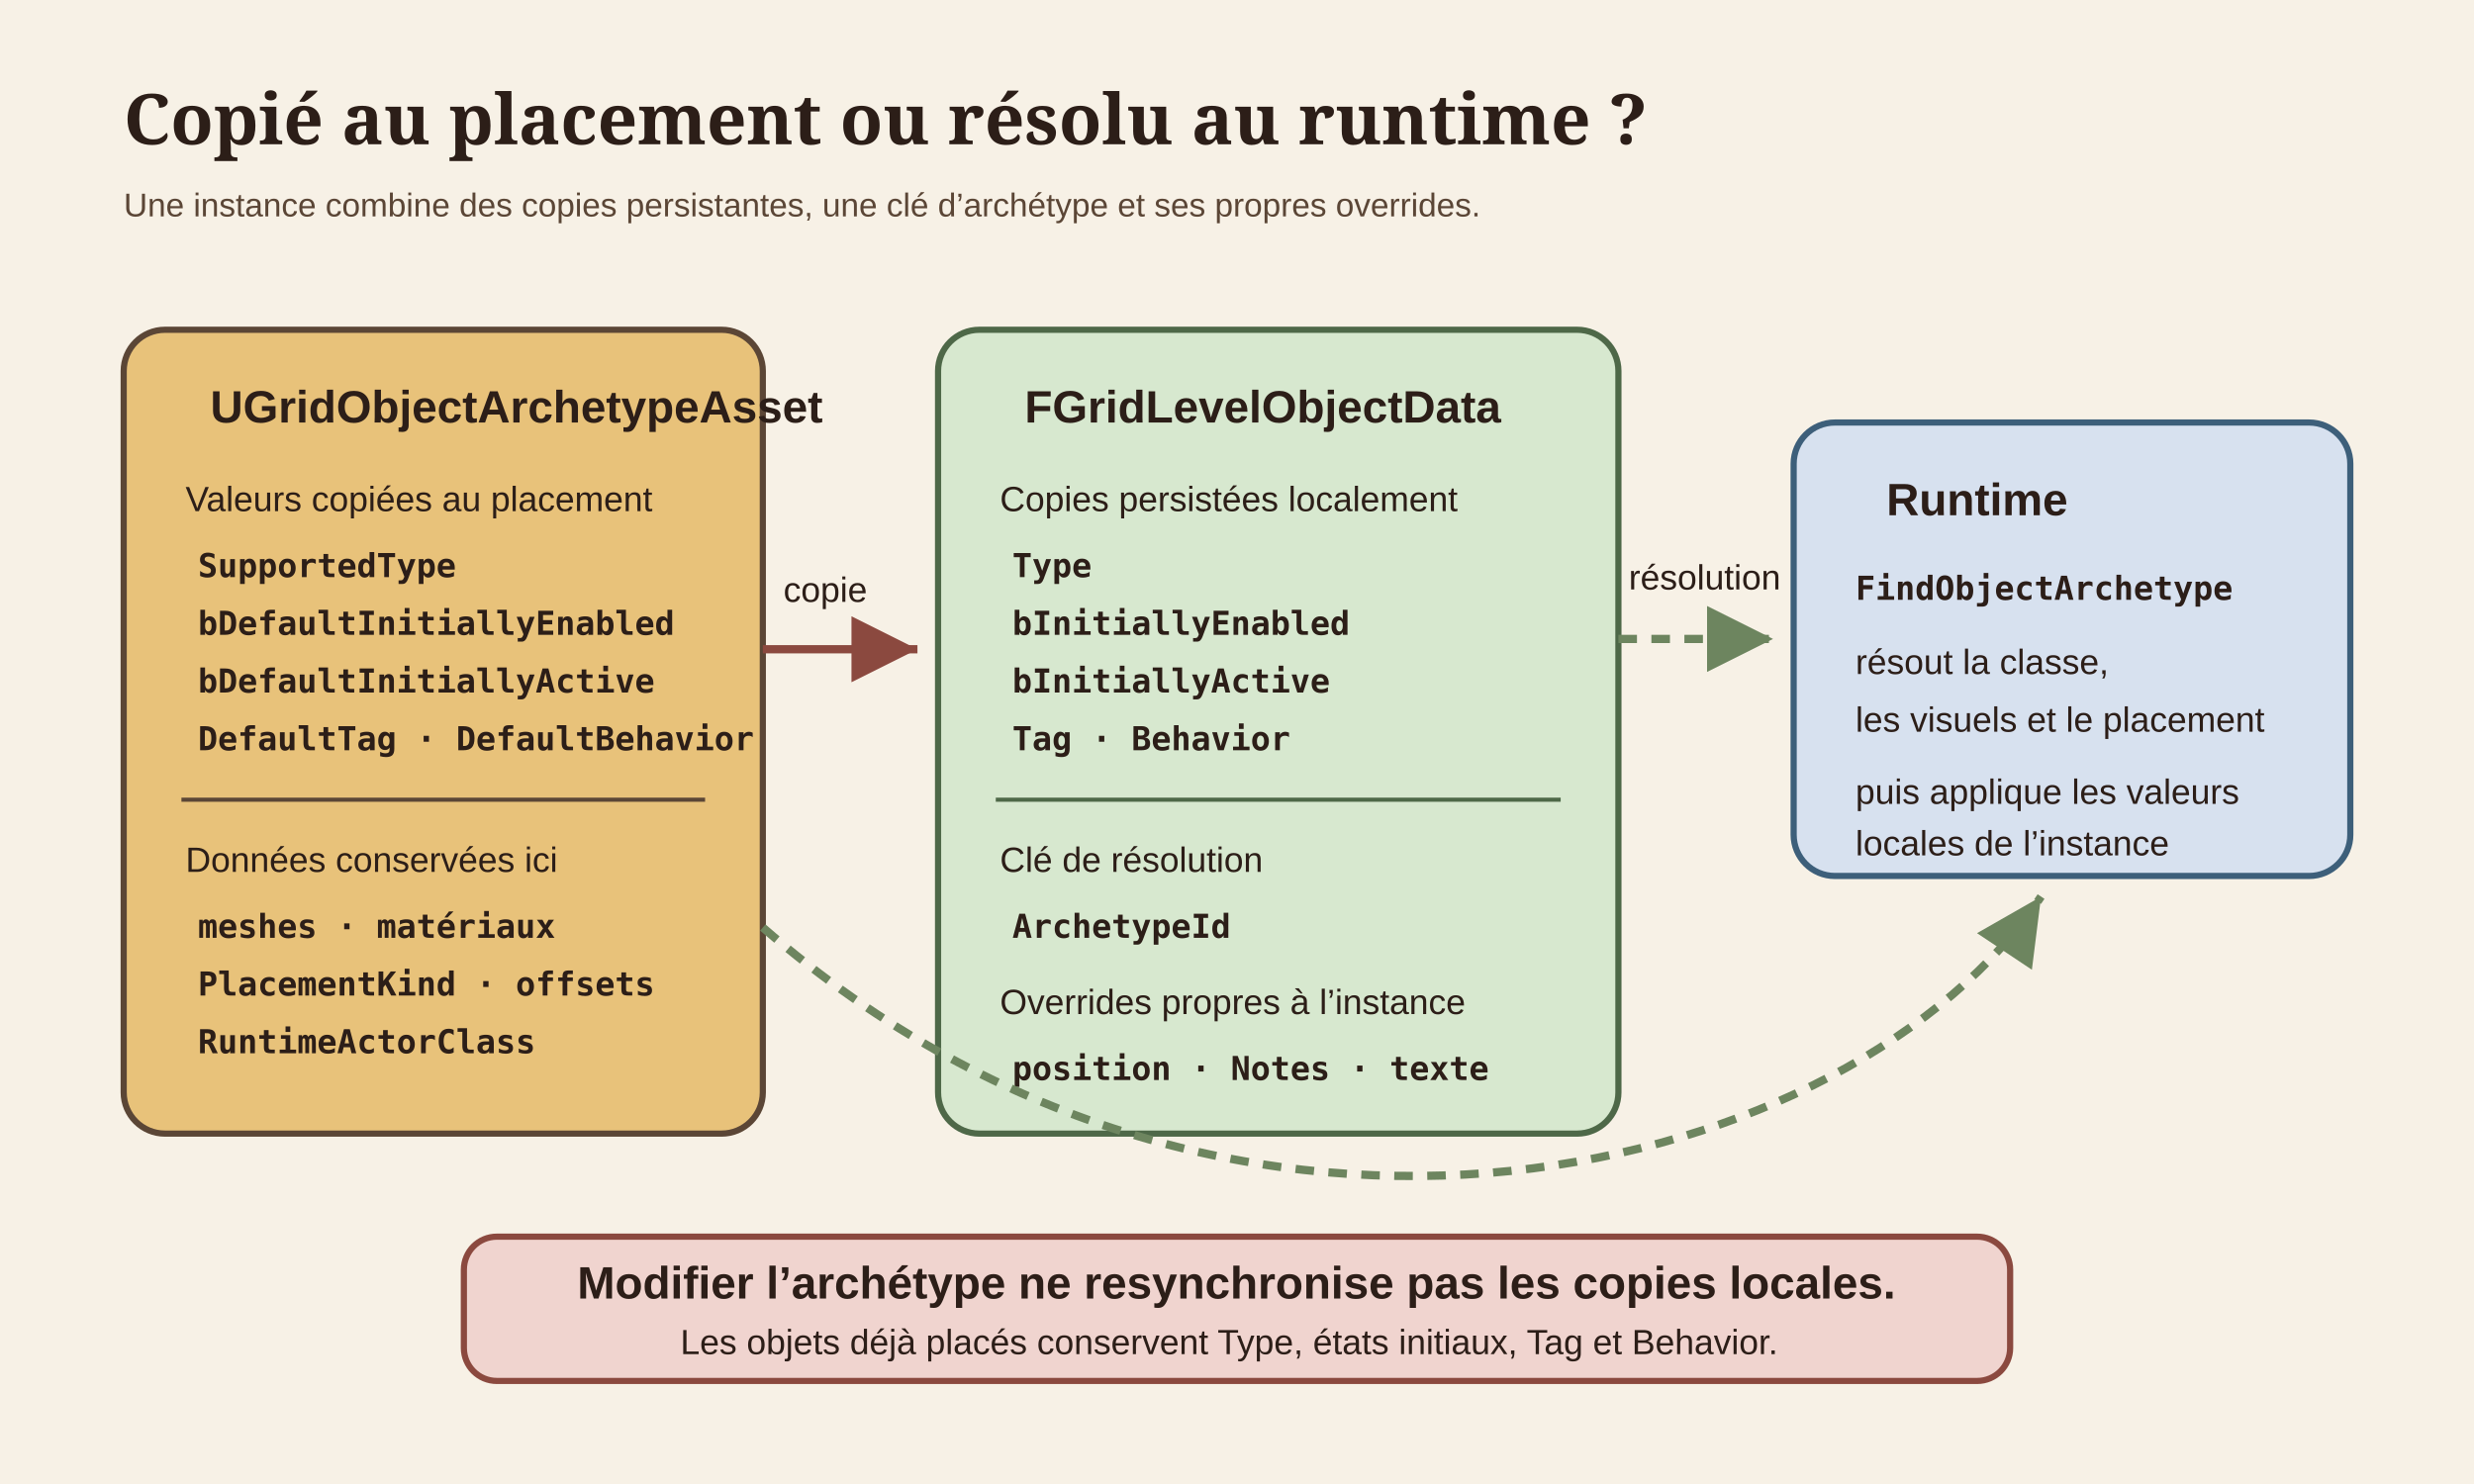
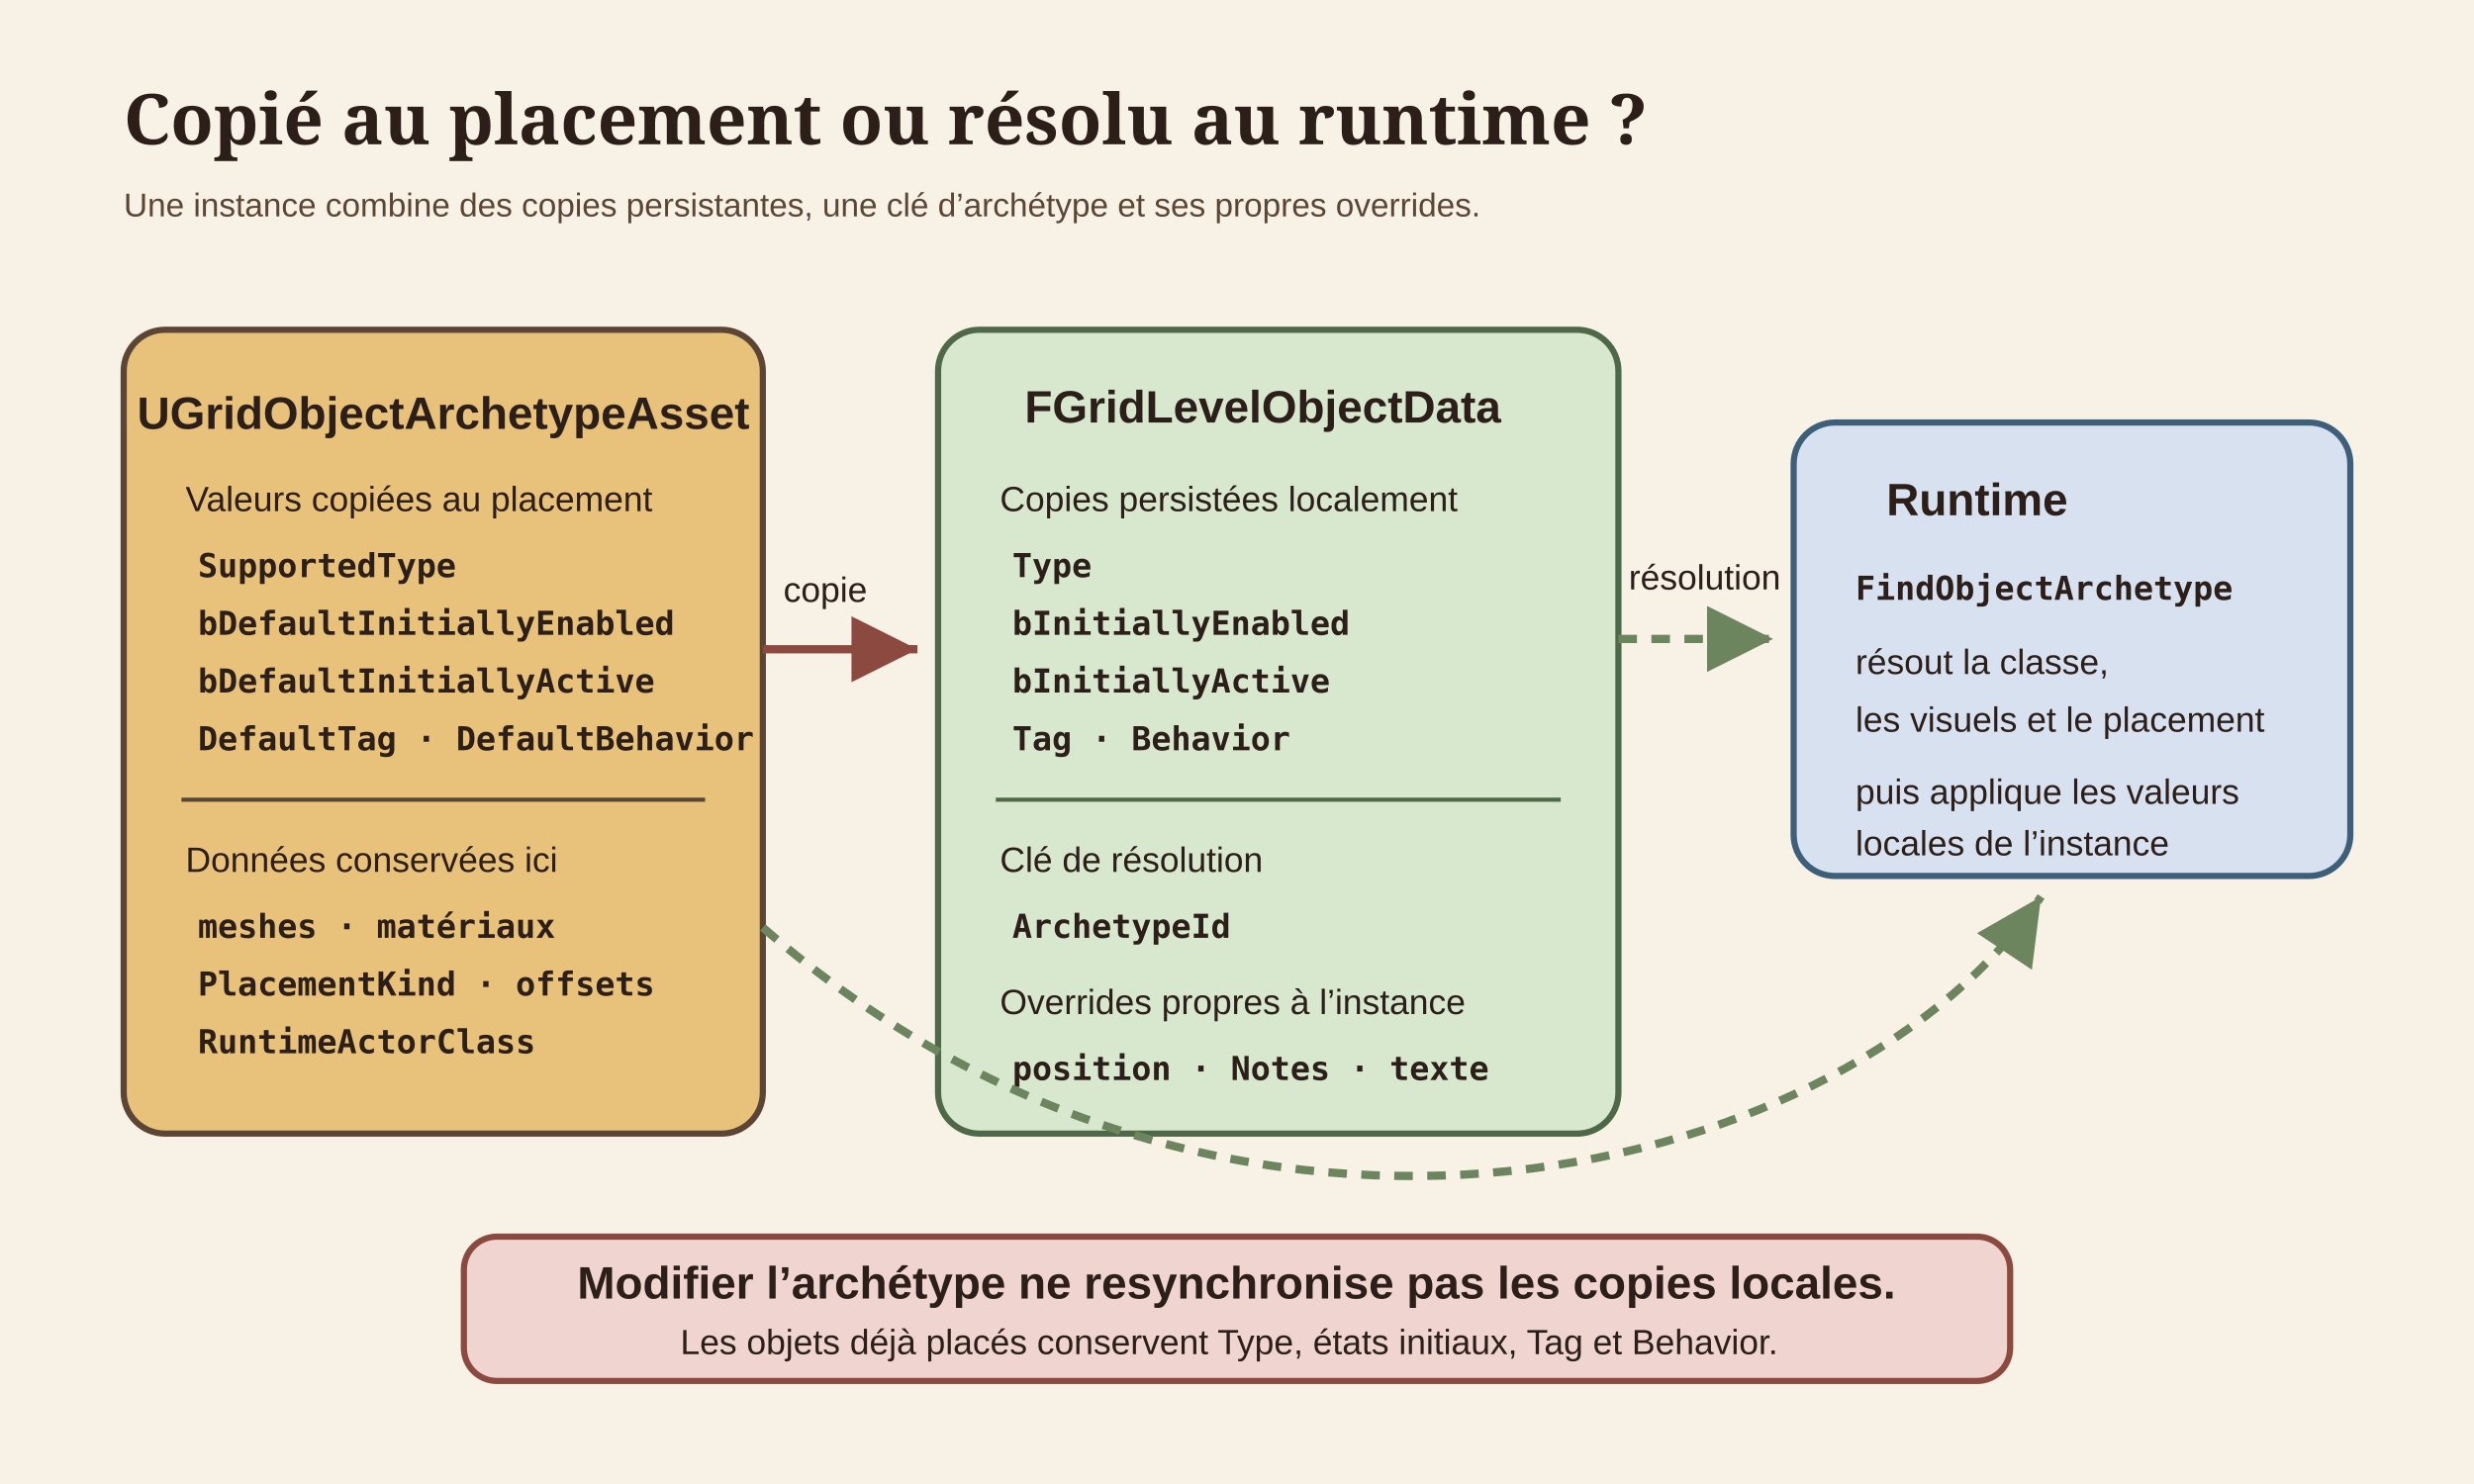
- <svg xmlns="http://www.w3.org/2000/svg" width="1200" height="720" viewBox="0 0 1200 720" role="img" aria-labelledby="title desc">
-   <defs>
-     <style>
+ <svg xmlns="http://www.w3.org/2000/svg" width="1200" height="720" viewBox="0 0 1200 720" role="img" aria-labelledby="title desc" version="1.1" id="svg34">
+   <defs id="defs3">
+     <style id="style1">
      .bg{fill:#f7f1e6}.title{font:700 34px Georgia,serif;fill:#2c1e18}.note{font:16px Arial,sans-serif;fill:#5b4636}.panel{fill:#fffaf0;stroke:#5b4636;stroke-width:3}.model{fill:#e8c27a;stroke:#5b4636;stroke-width:3}.data{fill:#d7e8cf;stroke:#4e6848;stroke-width:3}.runtime{fill:#d7e1ef;stroke:#3d5f7a;stroke-width:3}.warn{fill:#f0d4cf;stroke:#8b493f;stroke-width:3}.label{font:700 22px Arial,sans-serif;fill:#2c1e18}.small{font:17px Arial,sans-serif;fill:#2c1e18}.code{font:700 16px Consolas,monospace;fill:#2c1e18}.arrow{stroke:#3d5f7a;stroke-width:4;fill:none;marker-end:url(#arrow)}.copy{stroke:#8b493f;stroke-width:4;fill:none;marker-end:url(#arrowRed)}.ref{stroke:#6d855f;stroke-width:4;fill:none;stroke-dasharray:9 7;marker-end:url(#arrowGreen)}
    </style>
    <marker id="arrow" markerWidth="12" markerHeight="12" refX="10" refY="6" orient="auto">
-       <path d="M2,2 L10,6 L2,10 Z" fill="#3d5f7a" />
+       <path d="M2,2 L10,6 L2,10 Z" fill="#3d5f7a" id="path1" />
    </marker>
    <marker id="arrowRed" markerWidth="12" markerHeight="12" refX="10" refY="6" orient="auto">
-       <path d="M2,2 L10,6 L2,10 Z" fill="#8b493f" />
+       <path d="M2,2 L10,6 L2,10 Z" fill="#8b493f" id="path2" />
    </marker>
    <marker id="arrowGreen" markerWidth="12" markerHeight="12" refX="10" refY="6" orient="auto">
-       <path d="M2,2 L10,6 L2,10 Z" fill="#6d855f" />
+       <path d="M2,2 L10,6 L2,10 Z" fill="#6d855f" id="path3" />
    </marker>
  </defs>
-   <rect class="bg" width="1200" height="720" />
-   <text class="title" x="60" y="70">Copié au placement ou résolu au runtime ?</text>
-   <text class="note" x="60" y="105">Une instance combine des copies persistantes, une clé d’archétype et ses propres overrides.</text>
-   <g transform="translate(60,160)">
-     <rect class="model" width="310" height="390" rx="20" />
-     <text class="label" x="42" y="45">UGridObjectArchetypeAsset</text>
-     <text class="small" x="30" y="88">Valeurs copiées au placement</text>
-     <text class="code" x="36" y="120">SupportedType</text>
-     <text class="code" x="36" y="148">bDefaultInitiallyEnabled</text>
-     <text class="code" x="36" y="176">bDefaultInitiallyActive</text>
-     <text class="code" x="36" y="204">DefaultTag · DefaultBehavior</text>
-     <line x1="28" y1="228" x2="282" y2="228" stroke="#5b4636" stroke-width="2" />
-     <text class="small" x="30" y="263">Données conservées ici</text>
-     <text class="code" x="36" y="295">meshes · matériaux</text>
-     <text class="code" x="36" y="323">PlacementKind · offsets</text>
-     <text class="code" x="36" y="351">RuntimeActorClass</text>
+   <rect class="bg" width="1200" height="720" id="rect3" />
+   <text class="title" x="60" y="70" id="text3">Copié au placement ou résolu au runtime ?</text>
+   <text class="note" x="60" y="105" id="text4">Une instance combine des copies persistantes, une clé d’archétype et ses propres overrides.</text>
+   <g transform="translate(60,160)" id="g14">
+     <rect class="model" width="310" height="390" rx="20" id="rect4" />
+     <text class="label" x="6.515" y="48.052" id="text5" style="font-style:normal;font-variant:normal;font-weight:700;font-stretch:normal;font-size:22px;line-height:normal;font-family:Arial, sans-serif">UGridObjectArchetypeAsset</text>
+     <text class="small" x="30" y="88" id="text6">Valeurs copiées au placement</text>
+     <text class="code" x="36" y="120" id="text7">SupportedType</text>
+     <text class="code" x="36" y="148" id="text8">bDefaultInitiallyEnabled</text>
+     <text class="code" x="36" y="176" id="text9">bDefaultInitiallyActive</text>
+     <text class="code" x="36" y="204" id="text10">DefaultTag · DefaultBehavior</text>
+     <line x1="28" y1="228" x2="282" y2="228" stroke="#5b4636" stroke-width="2" id="line10" />
+     <text class="small" x="30" y="263" id="text11">Données conservées ici</text>
+     <text class="code" x="36" y="295" id="text12">meshes · matériaux</text>
+     <text class="code" x="36" y="323" id="text13">PlacementKind · offsets</text>
+     <text class="code" x="36" y="351" id="text14">RuntimeActorClass</text>
  </g>
-   <g transform="translate(455,160)">
-     <rect class="data" width="330" height="390" rx="20" />
-     <text class="label" x="42" y="45">FGridLevelObjectData</text>
-     <text class="small" x="30" y="88">Copies persistées localement</text>
-     <text class="code" x="36" y="120">Type</text>
-     <text class="code" x="36" y="148">bInitiallyEnabled</text>
-     <text class="code" x="36" y="176">bInitiallyActive</text>
-     <text class="code" x="36" y="204">Tag · Behavior</text>
-     <line x1="28" y1="228" x2="302" y2="228" stroke="#4e6848" stroke-width="2" />
-     <text class="small" x="30" y="263">Clé de résolution</text>
-     <text class="code" x="36" y="295">ArchetypeId</text>
-     <text class="small" x="30" y="332">Overrides propres à l’instance</text>
-     <text class="code" x="36" y="364">position · Notes · texte</text>
+   <g transform="translate(455,160)" id="g24">
+     <rect class="data" width="330" height="390" rx="20" id="rect14" />
+     <text class="label" x="42" y="45" id="text15">FGridLevelObjectData</text>
+     <text class="small" x="30" y="88" id="text16">Copies persistées localement</text>
+     <text class="code" x="36" y="120" id="text17">Type</text>
+     <text class="code" x="36" y="148" id="text18">bInitiallyEnabled</text>
+     <text class="code" x="36" y="176" id="text19">bInitiallyActive</text>
+     <text class="code" x="36" y="204" id="text20">Tag · Behavior</text>
+     <line x1="28" y1="228" x2="302" y2="228" stroke="#4e6848" stroke-width="2" id="line20" />
+     <text class="small" x="30" y="263" id="text21">Clé de résolution</text>
+     <text class="code" x="36" y="295" id="text22">ArchetypeId</text>
+     <text class="small" x="30" y="332" id="text23">Overrides propres à l’instance</text>
+     <text class="code" x="36" y="364" id="text24">position · Notes · texte</text>
  </g>
-   <g transform="translate(870,205)">
-     <rect class="runtime" width="270" height="220" rx="20" />
-     <text class="label" x="45" y="45">Runtime</text>
-     <text class="code" x="30" y="86">FindObjectArchetype</text>
-     <text class="small" x="30" y="122">résout la classe,</text>
-     <text class="small" x="30" y="150">les visuels et le placement</text>
-     <text class="small" x="30" y="185">puis applique les valeurs</text>
-     <text class="small" x="30" y="210">locales de l’instance</text>
+   <g transform="translate(870,205)" id="g30">
+     <rect class="runtime" width="270" height="220" rx="20" id="rect24" />
+     <text class="label" x="45" y="45" id="text25">Runtime</text>
+     <text class="code" x="30" y="86" id="text26">FindObjectArchetype</text>
+     <text class="small" x="30" y="122" id="text27">résout la classe,</text>
+     <text class="small" x="30" y="150" id="text28">les visuels et le placement</text>
+     <text class="small" x="30" y="185" id="text29">puis applique les valeurs</text>
+     <text class="small" x="30" y="210" id="text30">locales de l’instance</text>
  </g>
-   <path class="copy" d="M370 315 H445" />
-   <text class="small" x="380" y="292">copie</text>
-   <path class="ref" d="M785 310 H860" />
-   <text class="small" x="790" y="286">résolution</text>
-   <path class="ref" d="M370 450 C600 650,900 570,990 435" />
-   <rect class="warn" x="225" y="600" width="750" height="70" rx="16" />
-   <text class="label" x="280" y="630">Modifier l’archétype ne resynchronise pas les copies locales.</text>
-   <text class="small" x="330" y="657">Les objets déjà placés conservent Type, états initiaux, Tag et Behavior.</text>
+   <path class="copy" d="M370 315 H445" id="path30" />
+   <text class="small" x="380" y="292" id="text31">copie</text>
+   <path class="ref" d="M785 310 H860" id="path31" />
+   <text class="small" x="790" y="286" id="text32">résolution</text>
+   <path class="ref" d="M370 450 C600 650,900 570,990 435" id="path32" />
+   <rect class="warn" x="225" y="600" width="750" height="70" rx="16" id="rect32" />
+   <text class="label" x="280" y="630" id="text33">Modifier l’archétype ne resynchronise pas les copies locales.</text>
+   <text class="small" x="330" y="657" id="text34">Les objets déjà placés conservent Type, états initiaux, Tag et Behavior.</text>
</svg>
